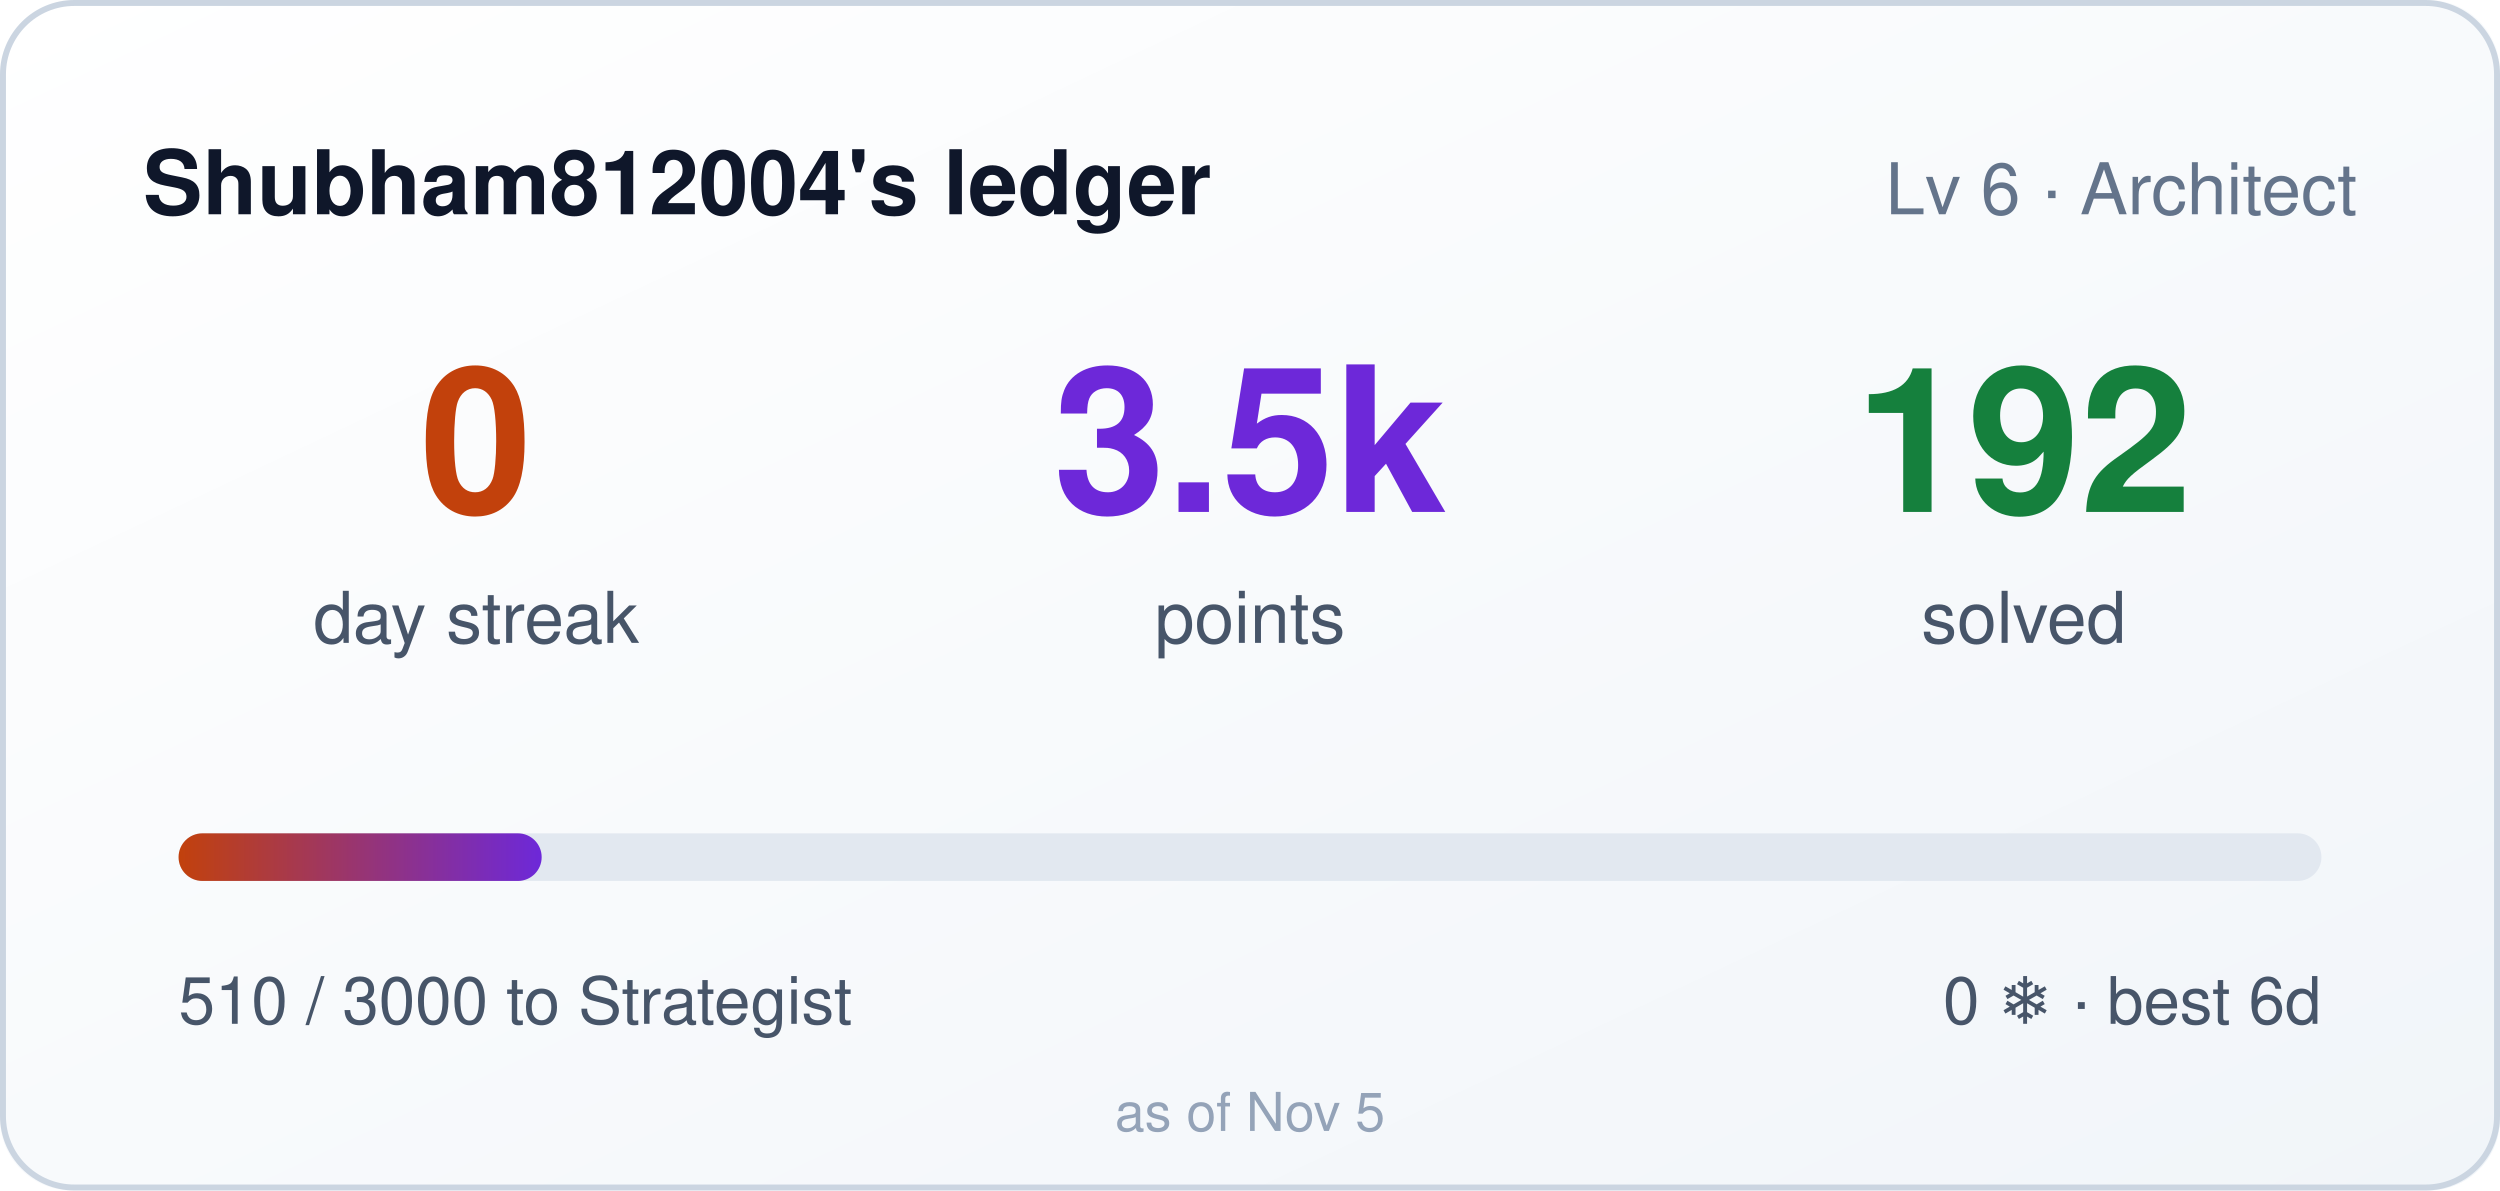
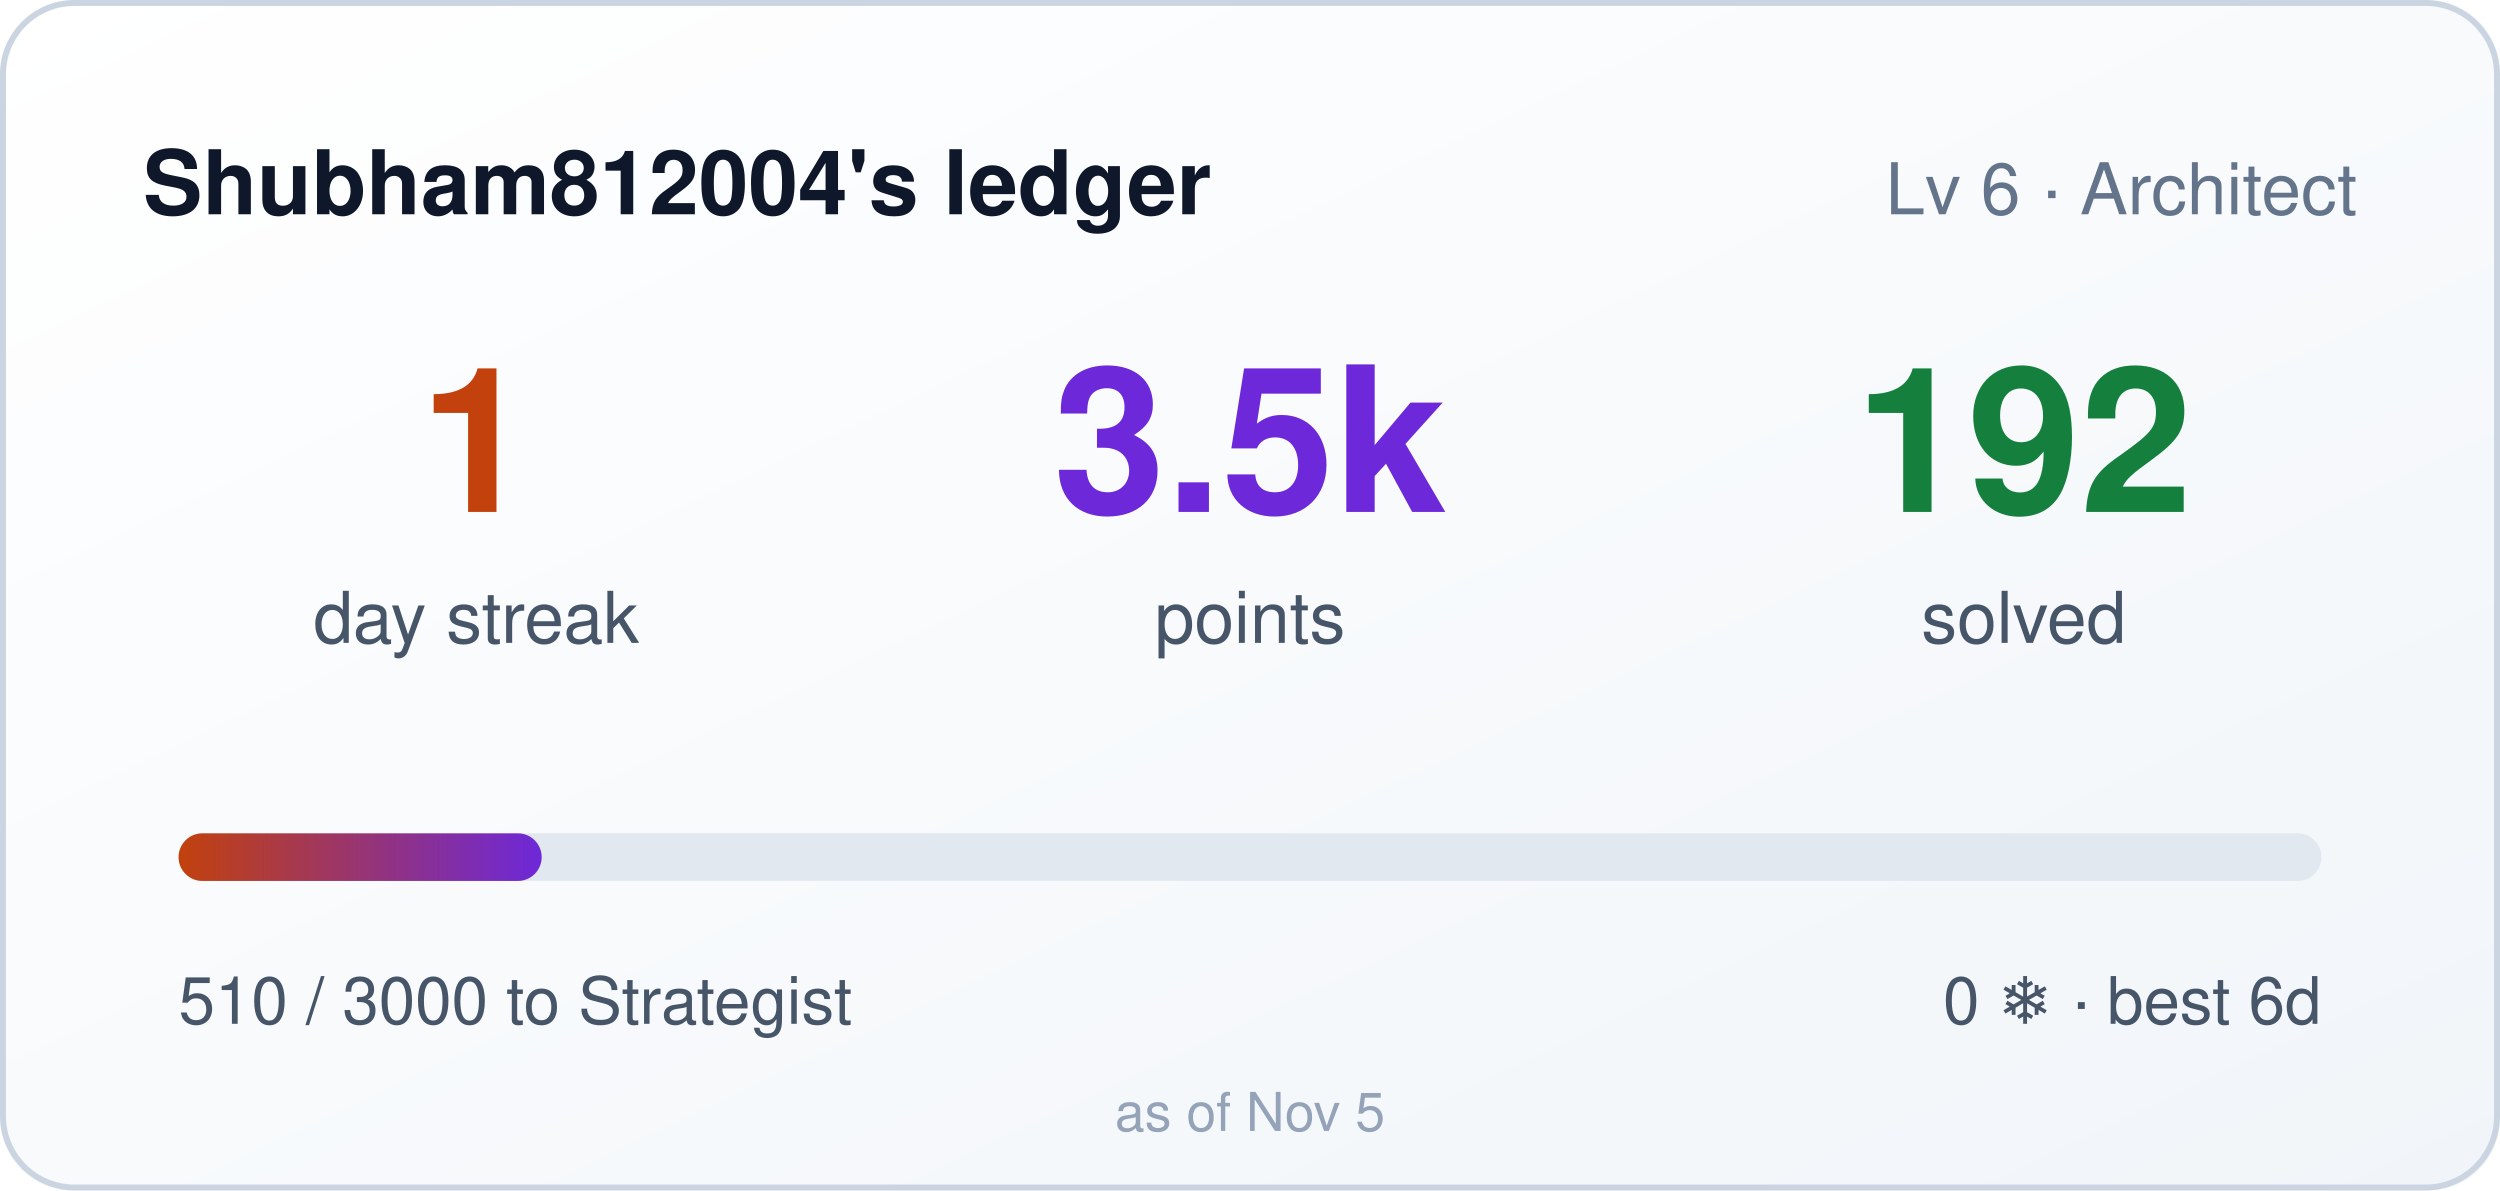
- <svg xmlns="http://www.w3.org/2000/svg" width="420" height="200" role="img" aria-label="Shubham812004's ledger: 0 day streak, 3510 points">
+ <svg xmlns="http://www.w3.org/2000/svg" width="420" height="200" role="img" aria-label="Shubham812004's ledger: 1 day streak, 3510 points">
  <style>
    .bar,.n{transform-box:fill-box}
    .bar{transform-origin:left center}
    @media (prefers-reduced-motion: no-preference){
      .bar{animation:cl-grow .9s cubic-bezier(.22,1,.36,1) both}
      .n{animation:cl-rise .5s ease-out both}
      .n2{animation-delay:.08s}
      .n3{animation-delay:.16s}
    }
    @keyframes cl-grow{from{transform:scaleX(0)}to{transform:scaleX(1)}}
    @keyframes cl-rise{from{opacity:0;transform:translateY(6px)}to{opacity:1;transform:none}}
  </style>
  <defs>
    <linearGradient id="bg" x1="0" y1="0" x2="1" y2="1">
      <stop offset="0" stop-color="#ffffff" />
      <stop offset="1" stop-color="#f1f5f9" />
    </linearGradient>
    <linearGradient id="bar" x1="0" y1="0" x2="1" y2="0">
      <stop offset="0" stop-color="#c2410c" />
      <stop offset="1" stop-color="#6d28d9" />
    </linearGradient>
  </defs>
  <rect width="420" height="200" rx="12" fill="url(#bg)" />
  <rect x="0.5" y="0.5" width="419" height="199" rx="12" fill="none" stroke="#cbd5e1" />
  <text x="24" y="36" fill="#0f172a" font-size="15" font-weight="600" font-family="Segoe UI,Helvetica,Arial,sans-serif">Shubham812004's ledger</text>
  <text x="396" y="36" fill="#64748b" font-size="12" text-anchor="end" font-family="Segoe UI,Helvetica,Arial,sans-serif">Lv 6 · Architect</text>
  <g font-family="Segoe UI,Helvetica,Arial,sans-serif">
-     <text class="n n1" x="80" y="86" fill="#c2410c" font-size="34" font-weight="700" text-anchor="middle">0</text>
+     <text class="n n1" x="80" y="86" fill="#c2410c" font-size="34" font-weight="700" text-anchor="middle">1</text>
    <text x="80" y="108" fill="#475569" font-size="12" text-anchor="middle">day streak</text>
    <text class="n n2" x="210" y="86" fill="#6d28d9" font-size="34" font-weight="700" text-anchor="middle">3.5k</text>
    <text x="210" y="108" fill="#475569" font-size="12" text-anchor="middle">points</text>
    <text class="n n3" x="340" y="86" fill="#15803d" font-size="34" font-weight="700" text-anchor="middle">192</text>
    <text x="340" y="108" fill="#475569" font-size="12" text-anchor="middle">solved</text>
  </g>
  <rect x="30" y="140" width="360" height="8" rx="4" fill="#e2e8f0" />
  <rect class="bar" x="30" y="140" width="61" height="8" rx="4" fill="url(#bar)" />
  <text x="30" y="172" fill="#475569" font-size="11" font-family="Segoe UI,Helvetica,Arial,sans-serif">510 / 3000 to Strategist</text>
  <text x="390" y="172" fill="#475569" font-size="11" text-anchor="end" font-family="Segoe UI,Helvetica,Arial,sans-serif">0 ❄ · best 6d</text>
  <text x="210" y="190" fill="#94a3b8" font-size="9" text-anchor="middle" font-family="Segoe UI,Helvetica,Arial,sans-serif">as of Nov 5</text>
</svg>
